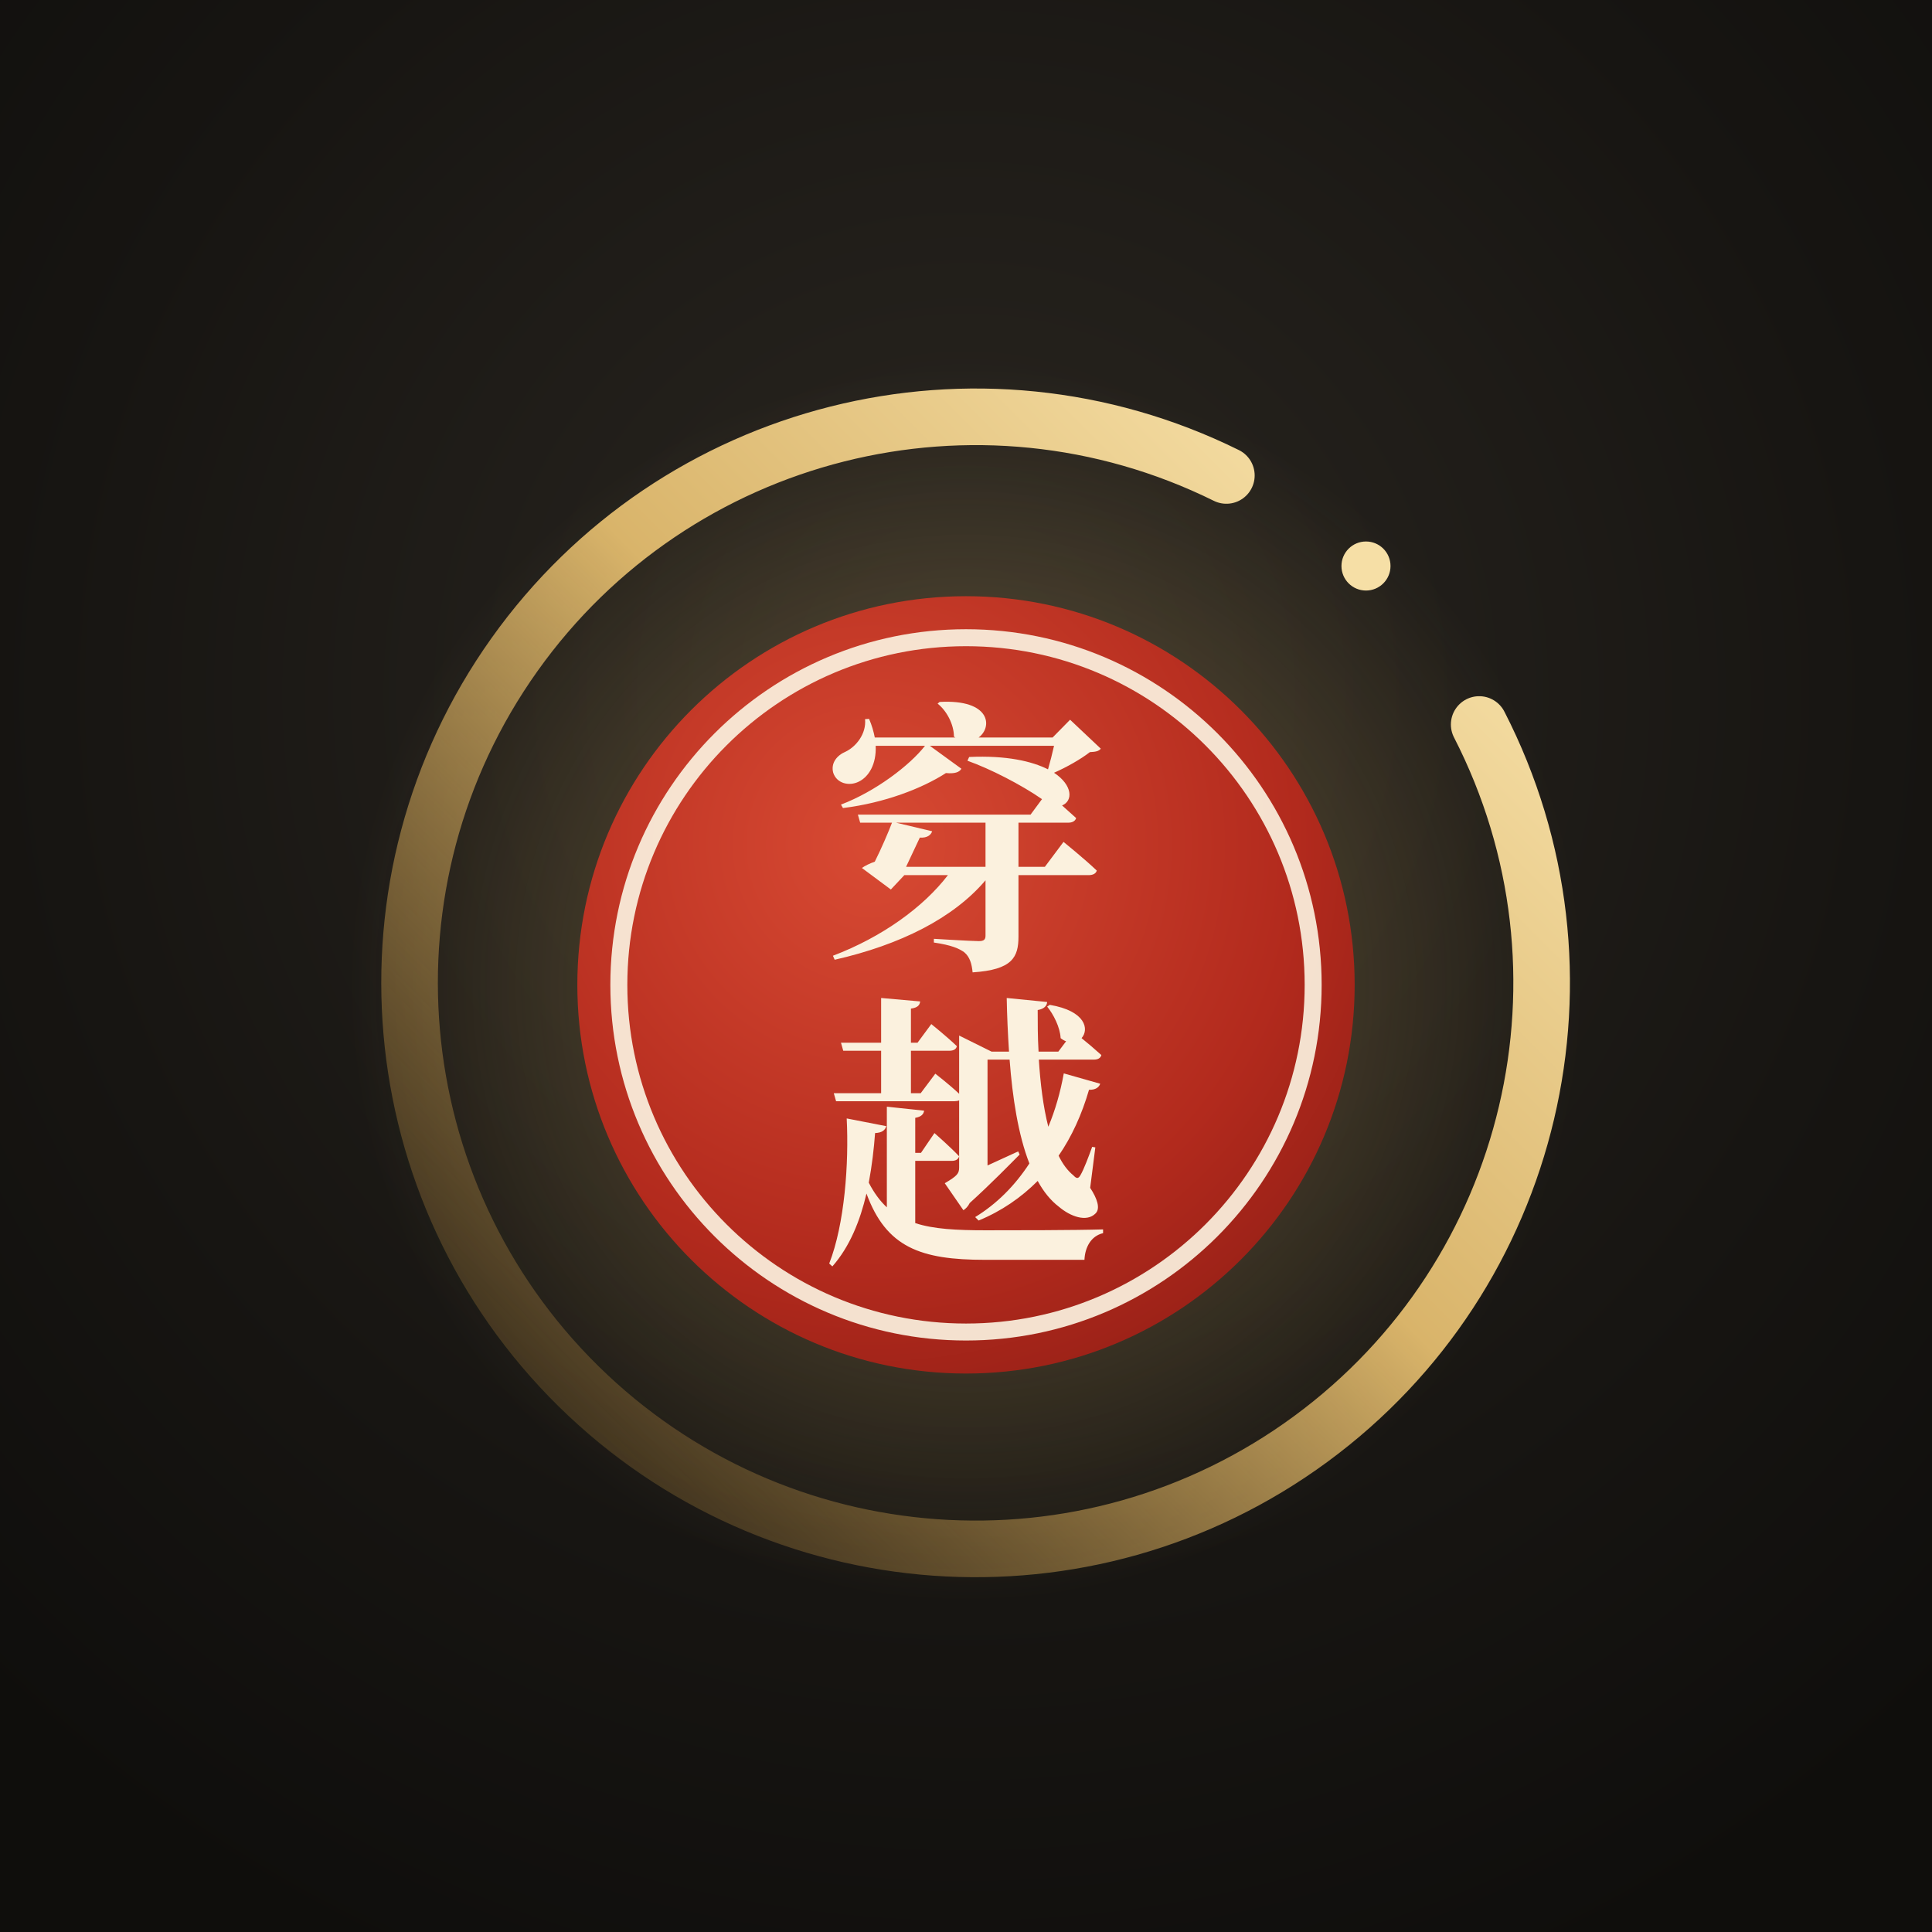
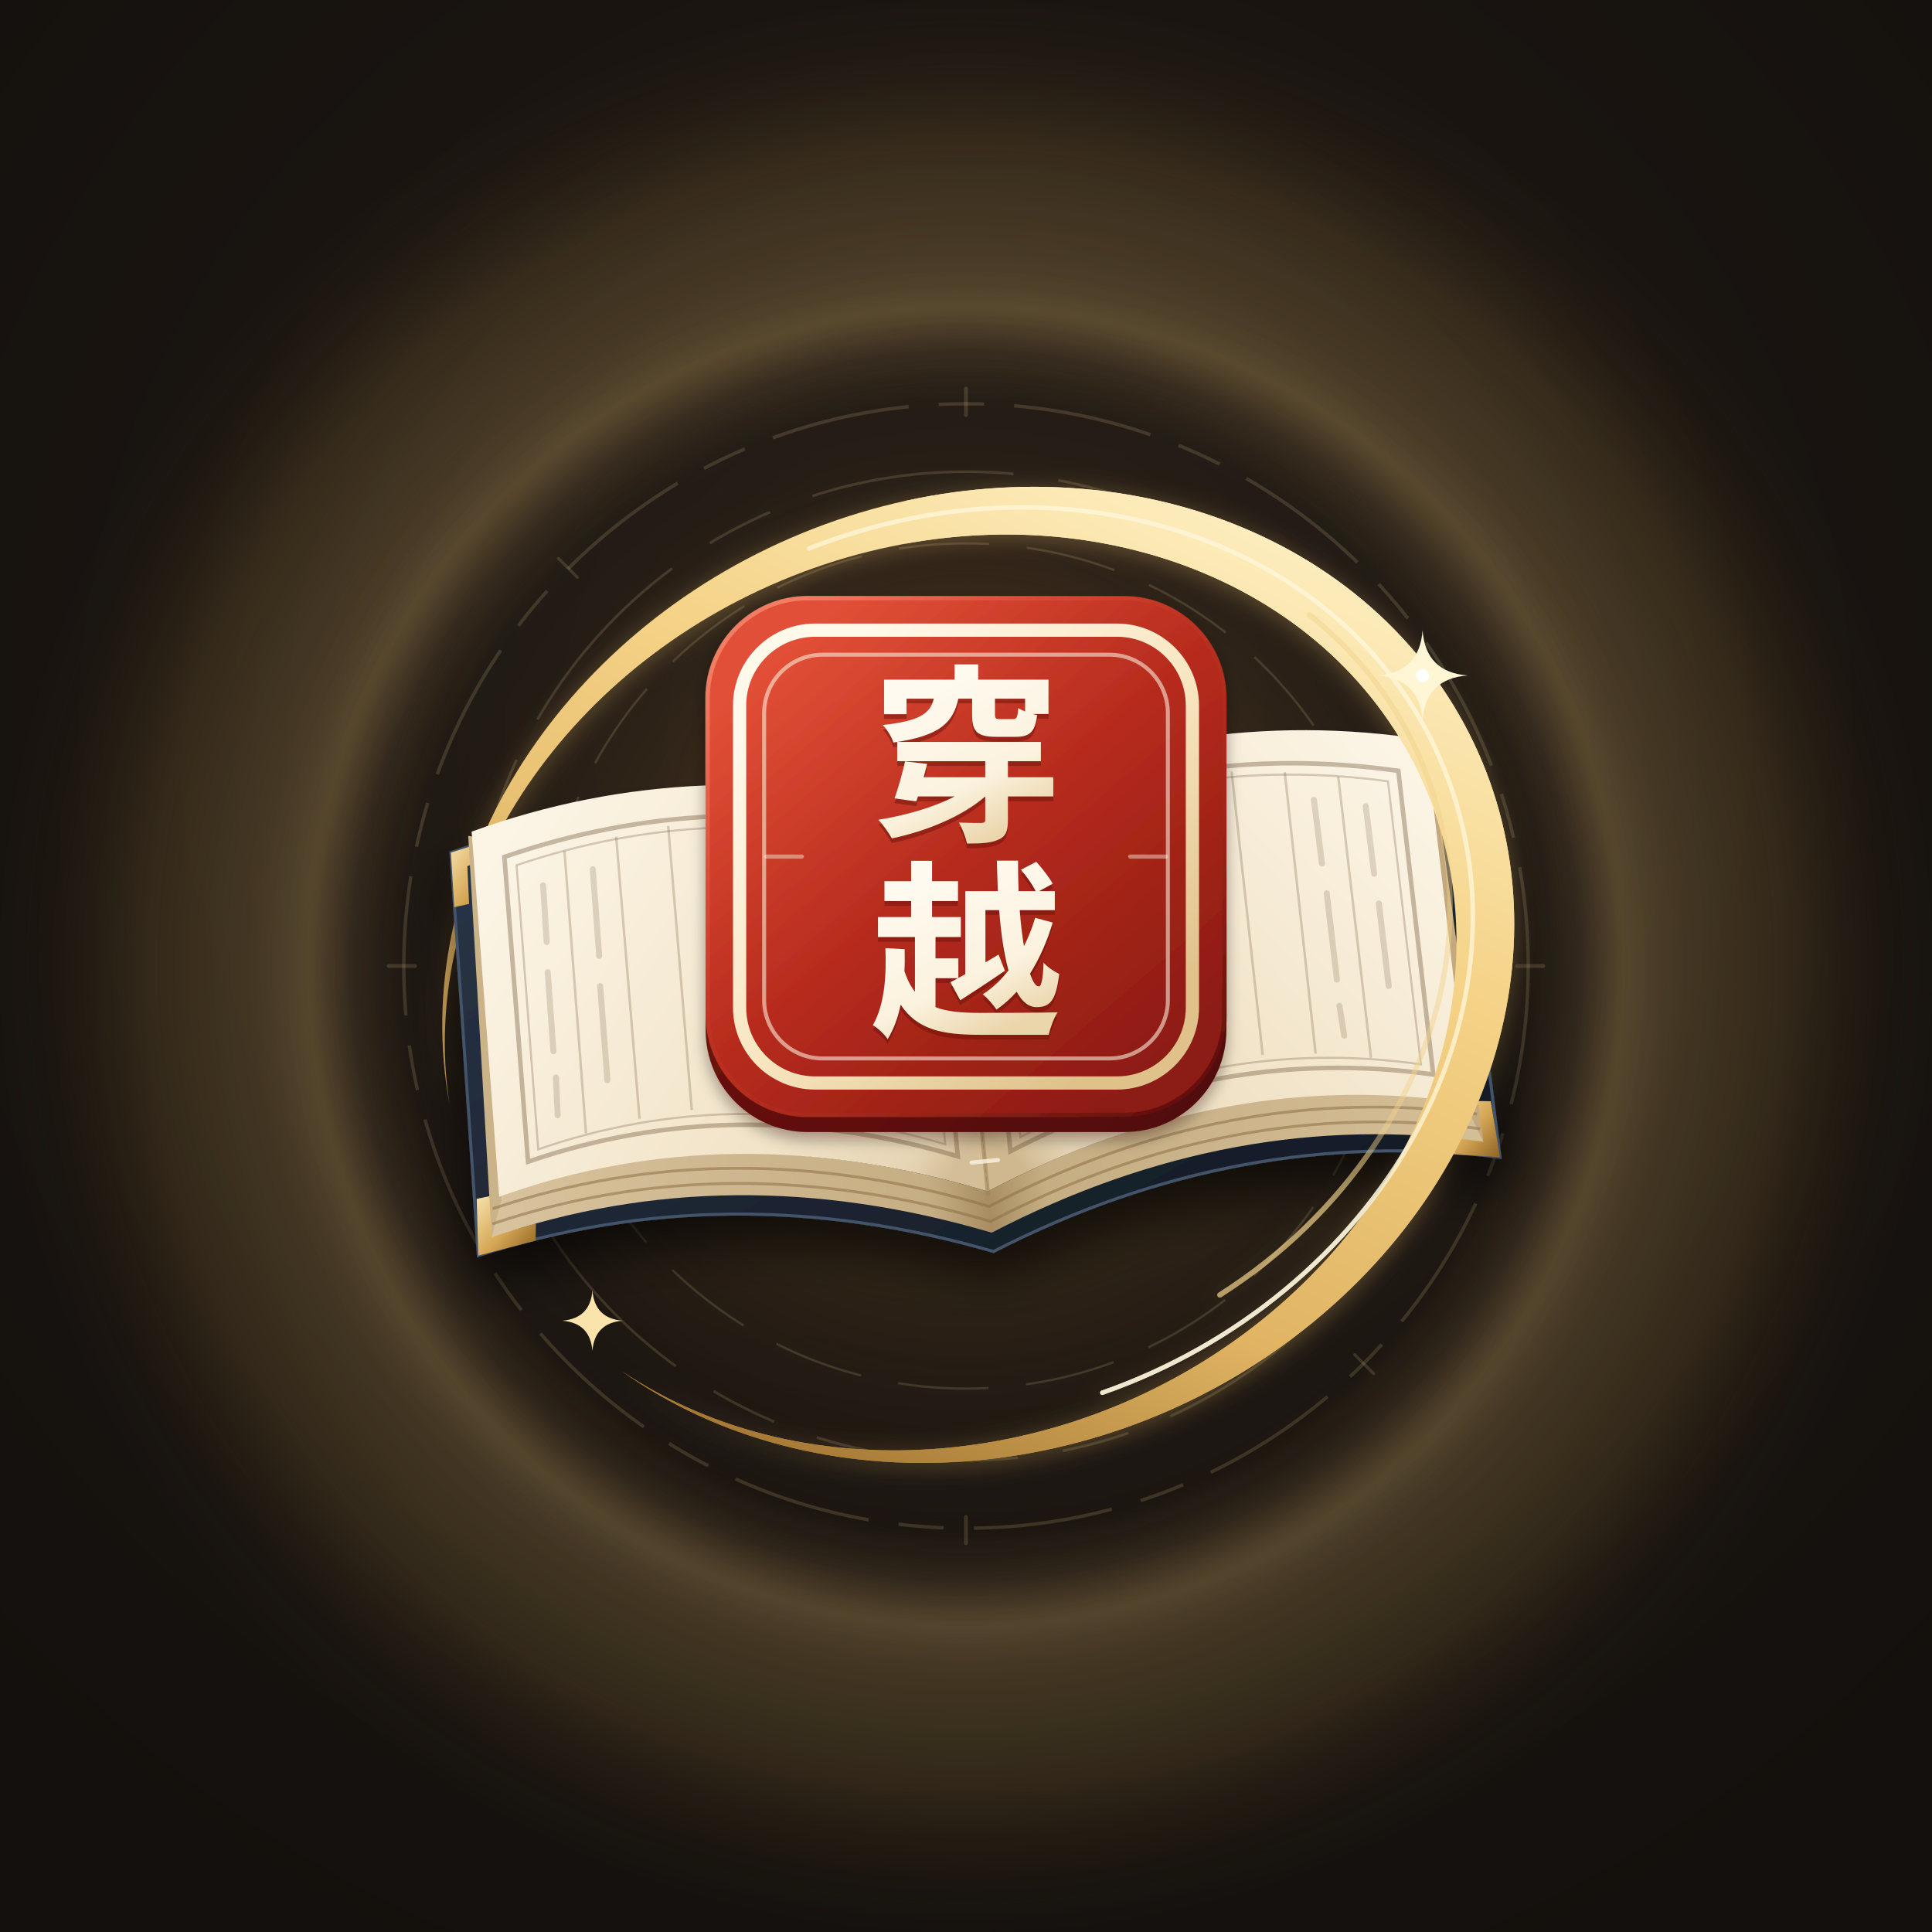
<svg xmlns="http://www.w3.org/2000/svg" viewBox="0 0 1024 1024" width="1024" height="1024">
  <defs>
-     <radialGradient id="bg" cx="50%" cy="36%" r="72%">
-       <stop offset="0" stop-color="#2b2721" />
-       <stop offset="0.65" stop-color="#171512" />
-       <stop offset="1" stop-color="#0f0e0c" />
-     </radialGradient>
-     <linearGradient id="gold" x1="0.9" y1="0.1" x2="0.1" y2="0.9">
-       <stop offset="0" stop-color="#f6dfa6" />
-       <stop offset="0.45" stop-color="#d9b46a" />
-       <stop offset="1" stop-color="#9c7536" stop-opacity="0.25" />
-     </linearGradient>
-     <radialGradient id="seal" cx="38%" cy="32%" r="78%">
-       <stop offset="0" stop-color="#d84a33" />
-       <stop offset="0.7" stop-color="#b22a1d" />
-       <stop offset="1" stop-color="#951f16" />
-     </radialGradient>
-     <radialGradient id="halo" cx="50%" cy="50%" r="50%">
-       <stop offset="0.55" stop-color="#d9b46a" stop-opacity="0.18" />
-       <stop offset="1" stop-color="#d9b46a" stop-opacity="0" />
-     </radialGradient>
+     <radialGradient id="bg" cx="50%" cy="38%" r="72%">
+       <stop offset="0%" stop-color="#282019" />
+       <stop offset="58%" stop-color="#191410" />
+       <stop offset="100%" stop-color="#13100d" />
+     </radialGradient>
+     <radialGradient id="adaptiveEdgeGlow" cx="50%" cy="50%" r="50%">
+       <stop offset="0%" stop-color="#e5be73" stop-opacity="0" />
+       <stop offset="58%" stop-color="#e5be73" stop-opacity="0" />
+       <stop offset="63%" stop-color="#dfb76b" stop-opacity="0.06" />
+       <stop offset="67.5%" stop-color="#e5be73" stop-opacity="0.21" />
+       <stop offset="76%" stop-color="#dfb668" stop-opacity="0.19" />
+       <stop offset="84%" stop-color="#cca052" stop-opacity="0.15" />
+       <stop offset="94%" stop-color="#8e682c" stop-opacity="0.04" />
+       <stop offset="100%" stop-color="#8e682c" stop-opacity="0" />
+     </radialGradient>
+     <radialGradient id="aura" cx="50%" cy="49%" r="50%">
+       <stop offset="0%" stop-color="#f0c372" stop-opacity="0.26" />
+       <stop offset="48%" stop-color="#cc9540" stop-opacity="0.11" />
+       <stop offset="82%" stop-color="#8e6325" stop-opacity="0.03" />
+       <stop offset="100%" stop-color="#8e6325" stop-opacity="0" />
+     </radialGradient>
+     <radialGradient id="cinnabarGlow" cx="50%" cy="46%" r="36%">
+       <stop offset="0%" stop-color="#e25038" stop-opacity="0.22" />
+       <stop offset="65%" stop-color="#b2291c" stop-opacity="0.06" />
+       <stop offset="100%" stop-color="#8b1b12" stop-opacity="0" />
+     </radialGradient>
+     <linearGradient id="goldArc" gradientUnits="userSpaceOnUse" x1="740" y1="280" x2="250" y2="700">
+       <stop offset="0%" stop-color="#fff4cc" />
+       <stop offset="34%" stop-color="#f5d388" />
+       <stop offset="68%" stop-color="#e0b463" />
+       <stop offset="100%" stop-color="#966928" />
+     </linearGradient>
+     <linearGradient id="goldBrocade" x1="0%" y1="0%" x2="100%" y2="100%">
+       <stop offset="0%" stop-color="#fae5b2" />
+       <stop offset="55%" stop-color="#d5a654" />
+       <stop offset="100%" stop-color="#8e6325" />
+     </linearGradient>
+     <linearGradient id="xuanLeft" x1="0%" y1="15%" x2="100%" y2="85%">
+       <stop offset="0%" stop-color="#fcf5e6" />
+       <stop offset="72%" stop-color="#f1e3c7" />
+       <stop offset="93%" stop-color="#e6d5b5" />
+       <stop offset="100%" stop-color="#d4be98" />
+     </linearGradient>
+     <linearGradient id="xuanRight" x1="100%" y1="15%" x2="0%" y2="85%">
+       <stop offset="0%" stop-color="#fcf5e6" />
+       <stop offset="70%" stop-color="#f0e1c4" />
+       <stop offset="92%" stop-color="#e6d5b5" />
+       <stop offset="100%" stop-color="#cfb890" />
+     </linearGradient>
+     <linearGradient id="pageBlock" x1="0%" y1="0%" x2="100%" y2="0%">
+       <stop offset="0%" stop-color="#d8c39e" />
+       <stop offset="44%" stop-color="#c6ae84" />
+       <stop offset="50%" stop-color="#a88d62" />
+       <stop offset="56%" stop-color="#c6ae84" />
+       <stop offset="100%" stop-color="#d4be97" />
+     </linearGradient>
+     <linearGradient id="brocadeCover" x1="0%" y1="0%" x2="100%" y2="100%">
+       <stop offset="0%" stop-color="#2a3648" />
+       <stop offset="50%" stop-color="#1d2634" />
+       <stop offset="100%" stop-color="#141a24" />
+     </linearGradient>
+     <linearGradient id="sealFace" x1="16%" y1="10%" x2="86%" y2="92%">
+       <stop offset="0%" stop-color="#e24f37" />
+       <stop offset="48%" stop-color="#b62b1d" />
+       <stop offset="100%" stop-color="#8c1b12" />
+     </linearGradient>
+     <linearGradient id="sealBase" x1="0%" y1="0%" x2="100%" y2="100%">
+       <stop offset="0%" stop-color="#7c170f" />
+       <stop offset="100%" stop-color="#4e0b07" />
+     </linearGradient>
+     <linearGradient id="sealBevel" x1="10%" y1="6%" x2="90%" y2="94%">
+       <stop offset="0%" stop-color="#ffa088" stop-opacity="0.56" />
+       <stop offset="45%" stop-color="#de4d35" stop-opacity="0.10" />
+       <stop offset="100%" stop-color="#4a0905" stop-opacity="0.56" />
+     </linearGradient>
+     <linearGradient id="ivoryGoldRim" x1="15%" y1="10%" x2="85%" y2="90%">
+       <stop offset="0%" stop-color="#fff9ea" />
+       <stop offset="55%" stop-color="#f7e5bf" />
+       <stop offset="100%" stop-color="#e0c18a" />
+     </linearGradient>
+     <linearGradient id="sealGlyph" x1="30%" y1="10%" x2="70%" y2="95%">
+       <stop offset="0%" stop-color="#fffaf0" />
+       <stop offset="65%" stop-color="#fbf2de" />
+       <stop offset="100%" stop-color="#ebd5ab" />
+     </linearGradient>
+     <filter id="bookShadow" x="-16%" y="-16%" width="132%" height="140%">
+       <feDropShadow dx="0" dy="14" stdDeviation="14" flood-color="#040302" flood-opacity="0.64" />
+     </filter>
+     <filter id="sealShadow" x="-20%" y="-16%" width="140%" height="146%">
+       <feDropShadow dx="0" dy="14" stdDeviation="12" flood-color="#220c05" flood-opacity="0.50" />
+       <feDropShadow dx="0" dy="4" stdDeviation="4" flood-color="#160703" flood-opacity="0.36" />
+     </filter>
+     <filter id="goldGlow" x="-18%" y="-18%" width="136%" height="136%">
+       <feDropShadow dx="0" dy="2" stdDeviation="6" flood-color="#f3c66f" flood-opacity="0.30" />
+     </filter>
+     <filter id="adaptiveRimBlur" x="-25%" y="-25%" width="150%" height="150%">
+       <feGaussianBlur stdDeviation="18" />
+     </filter>
+     <filter id="adaptiveRimSoft" x="-18%" y="-18%" width="136%" height="136%">
+       <feGaussianBlur stdDeviation="8" />
+     </filter>
+     <clipPath id="frontOrbitClip">
+       <polygon points="480,0 1024,0 1024,1024 180,1024 180,625 480,580" />
+     </clipPath>
+     <g id="portalOrbit">
+       <g transform="rotate(-24 512 512)">
+         <path d="M 232 468                  A 290 252 0 1 1 258 634                  A 274 236 0 1 0 232 468 Z" fill="url(#goldArc)" />
+         <path d="M 526 276 A 274 236 0 0 1 786 520 A 274 236 0 0 1 486 748" fill="none" stroke="#fff9de" stroke-width="2.4" stroke-linecap="round" stroke-opacity="0.72" />
+         <path d="M 754 416 A 256 222 0 0 1 564 726" fill="none" stroke="#efd089" stroke-width="2.8" stroke-linecap="round" stroke-opacity="0.46" />
+       </g>
+     </g>
  </defs>
  <rect width="1024" height="1024" fill="url(#bg)" />
-   <circle cx="512" cy="522" r="330" fill="url(#halo)" />
-   <path d="M 784 384 A 300 300 0 1 1 650 252" fill="none" stroke="url(#gold)" stroke-width="30" stroke-linecap="round" />
-   <circle cx="724" cy="300" r="13" fill="#f6dfa6" />
-   <circle cx="512" cy="522" r="206" fill="url(#seal)" />
-   <circle cx="512" cy="522" r="184" fill="none" stroke="#fbf1de" stroke-width="9" stroke-opacity="0.92" />
-   <g fill="#fbf1de" font-family="'Noto Serif SC', 'Noto Serif CJK SC', serif" font-weight="700" font-size="152" text-anchor="middle">
-     <text x="512" y="502">穿</text>
-     <text x="512" y="658">越</text>
-   </g>
+   <circle cx="512" cy="512" r="512" fill="url(#adaptiveEdgeGlow)" />
+   <circle cx="512" cy="512" r="342" fill="none" stroke="#e5be73" stroke-opacity="0.14" stroke-width="26" filter="url(#adaptiveRimBlur)" />
+   <circle cx="512" cy="512" r="350" fill="none" stroke="#f3d592" stroke-opacity="0.12" stroke-width="3" filter="url(#adaptiveRimSoft)" />
+   <circle cx="512" cy="512" r="324" fill="url(#aura)" />
+   <circle cx="512" cy="466" r="240" fill="url(#cinnabarGlow)" />
+   <g fill="none" stroke="#ecd19a" stroke-opacity="0.16">
+     <circle cx="512" cy="512" r="298" stroke-width="1.8" stroke-dasharray="74 16 24 16" />
+     <circle cx="512" cy="512" r="262" stroke-width="1.4" stroke-dasharray="108 24 36 24" />
+     <circle cx="512" cy="512" r="224" stroke-width="1.2" stroke-dasharray="48 20" />
+     <line x1="512" y1="206" x2="512" y2="220" stroke-width="2" stroke-linecap="round" />
+     <line x1="512" y1="804" x2="512" y2="818" stroke-width="2" stroke-linecap="round" />
+     <line x1="206" y1="512" x2="220" y2="512" stroke-width="2" stroke-linecap="round" />
+     <line x1="804" y1="512" x2="818" y2="512" stroke-width="2" stroke-linecap="round" />
+     <line x1="296" y1="296" x2="306" y2="306" stroke-width="1.6" stroke-linecap="round" />
+     <line x1="728" y1="728" x2="718" y2="718" stroke-width="1.6" stroke-linecap="round" />
+   </g>
+   <use href="#portalOrbit" filter="url(#goldGlow)" />
+   <g transform="rotate(-5.5 512 512)">
+     <g filter="url(#bookShadow)">
+       <path d="M 246 426                Q 378 394, 512 438                Q 646 394, 778 426                L 784 640                Q 648 610, 512 664                Q 376 610, 240 640 Z" fill="url(#brocadeCover)" stroke="#43536b" stroke-width="1.6" />
+     </g>
+     <g fill="url(#goldBrocade)">
+       <path d="M 246 426 L 274 420 L 273 429 L 254 434 L 253 454 L 245 455 Z" />
+       <path d="M 240 640 L 242 610 L 251 609 L 250 630 L 272 626 L 271 635 Z" />
+       <path d="M 778 426 L 750 420 L 751 429 L 770 434 L 771 454 L 779 455 Z" />
+       <path d="M 784 640 L 782 610 L 773 609 L 774 630 L 752 626 L 753 635 Z" />
+     </g>
+     <path d="M 252 608              Q 380 578, 512 632              Q 644 578, 772 608              L 776 631              Q 646 600, 512 654              Q 378 600, 248 631 Z" fill="url(#pageBlock)" />
+     <polygon points="256,418 248,631 255,612 262,420" fill="#cbb389" />
+     <polygon points="768,418 776,631 769,612 762,420" fill="#c3a97d" />
+     <g fill="none" stroke="#8a6d43" stroke-width="1.5" stroke-opacity="0.52">
+       <path d="M 250 616 Q 379 586, 512 640 Q 645 586, 774 616" />
+       <path d="M 249 624 Q 378 594, 512 648 Q 646 594, 775 624" />
+     </g>
+     <path d="M 258 416              Q 382 384, 512 430              L 512 632              Q 380 578, 254 610 Z" fill="url(#xuanLeft)" />
+     <path d="M 512 430              Q 642 384, 766 416              L 770 610              Q 644 578, 512 632 Z" fill="url(#xuanRight)" />
+     <g fill="none" stroke="#6f5539">
+       <path d="M 274 431 Q 386 404, 498 442 L 498 612 Q 384 566, 271 593 Z" stroke-width="2.4" stroke-opacity="0.38" />
+       <path d="M 280 436 Q 386 411, 492 447 L 492 605 Q 384 561, 277 587 Z" stroke-width="1.1" stroke-opacity="0.28" />
+       <line x1="306" y1="431" x2="303" y2="581" stroke-width="1.3" stroke-opacity="0.26" />
+       <line x1="334" y1="426" x2="332" y2="576" stroke-width="1.3" stroke-opacity="0.26" />
+       <line x1="362" y1="423" x2="360" y2="574" stroke-width="1.3" stroke-opacity="0.26" />
+       <line x1="390" y1="423" x2="389" y2="576" stroke-width="1.3" stroke-opacity="0.22" />
+       <path d="M 526 442 Q 638 404, 750 431 L 753 593 Q 640 566, 526 612 Z" stroke-width="2.4" stroke-opacity="0.38" />
+       <path d="M 532 447 Q 638 411, 744 436 L 747 587 Q 640 561, 532 605 Z" stroke-width="1.1" stroke-opacity="0.28" />
+       <line x1="718" y1="431" x2="721" y2="581" stroke-width="1.3" stroke-opacity="0.26" />
+       <line x1="690" y1="426" x2="692" y2="576" stroke-width="1.3" stroke-opacity="0.26" />
+       <line x1="662" y1="423" x2="664" y2="574" stroke-width="1.3" stroke-opacity="0.26" />
+       <line x1="634" y1="423" x2="635" y2="576" stroke-width="1.3" stroke-opacity="0.22" />
+     </g>
+     <g stroke="#5c442c" stroke-width="3.2" stroke-linecap="round" stroke-opacity="0.18">
+       <line x1="293" y1="448" x2="292" y2="478" />
+       <line x1="291" y1="494" x2="290" y2="536" />
+       <line x1="290" y1="550" x2="289" y2="570" />
+       <line x1="320" y1="442" x2="319" y2="488" />
+       <line x1="318" y1="504" x2="317" y2="554" />
+       <line x1="731" y1="448" x2="732" y2="484" />
+       <line x1="733" y1="500" x2="734" y2="544" />
+       <line x1="704" y1="442" x2="705" y2="476" />
+       <line x1="706" y1="492" x2="707" y2="538" />
+       <line x1="707" y1="552" x2="708" y2="568" />
+     </g>
+     <line x1="512" y1="430" x2="512" y2="634" stroke="#9e8259" stroke-width="2.2" stroke-opacity="0.58" />
+     <g stroke="#fbf4e4" stroke-width="2.2" stroke-linecap="round" stroke-opacity="0.78">
+       <line x1="505" y1="598" x2="519" y2="598" />
+       <line x1="505" y1="616" x2="519" y2="616" />
+     </g>
+   </g>
+   <g filter="url(#sealShadow)">
+     <rect x="374" y="324" width="276" height="276" rx="54" fill="url(#sealBase)" />
+     <rect x="374" y="316" width="276" height="276" rx="54" fill="url(#sealFace)" />
+     <rect x="375" y="317" width="274" height="274" rx="53" fill="none" stroke="url(#sealBevel)" stroke-width="2.4" />
+   </g>
+   <rect x="392" y="334" width="240" height="240" rx="40" fill="none" stroke="url(#ivoryGoldRim)" stroke-width="7" />
+   <rect x="405" y="347" width="214" height="214" rx="31" fill="none" stroke="#fbf1de" stroke-width="2.1" stroke-opacity="0.58" />
+   <g stroke="#fbf1de" stroke-width="2.2" stroke-linecap="round" stroke-opacity="0.45">
+     <line x1="406" y1="454" x2="425" y2="454" />
+     <line x1="599" y1="454" x2="618" y2="454" />
+   </g>
+   <g font-family="'Noto Serif SC Variable', 'Noto Serif SC', serif" font-weight="700" font-size="101" text-anchor="middle">
+     <g fill="#681009" opacity="0.48" transform="translate(0 2.5)">
+       <text x="512" y="438">穿</text>
+       <text x="512" y="542">越</text>
+     </g>
+     <g fill="url(#sealGlyph)">
+       <text x="512" y="438">穿</text>
+       <text x="512" y="542">越</text>
+     </g>
+   </g>
+   <g clip-path="url(#frontOrbitClip)">
+     <use href="#portalOrbit" />
+   </g>
+   <path d="M 754 334 Q 755.6 356.4, 778 358 Q 755.6 359.6, 754 382 Q 752.4 359.6, 730 358 Q 752.4 356.4, 754 334 Z" fill="#fff6d6" />
+   <circle cx="754" cy="358" r="3.5" fill="#ffffff" />
+   <path d="M 314 684 Q 315.2 698.8, 330 700 Q 315.2 701.2, 314 716 Q 312.8 701.2, 298 700 Q 312.8 698.8, 314 684 Z" fill="#fae4ab" />
</svg>
